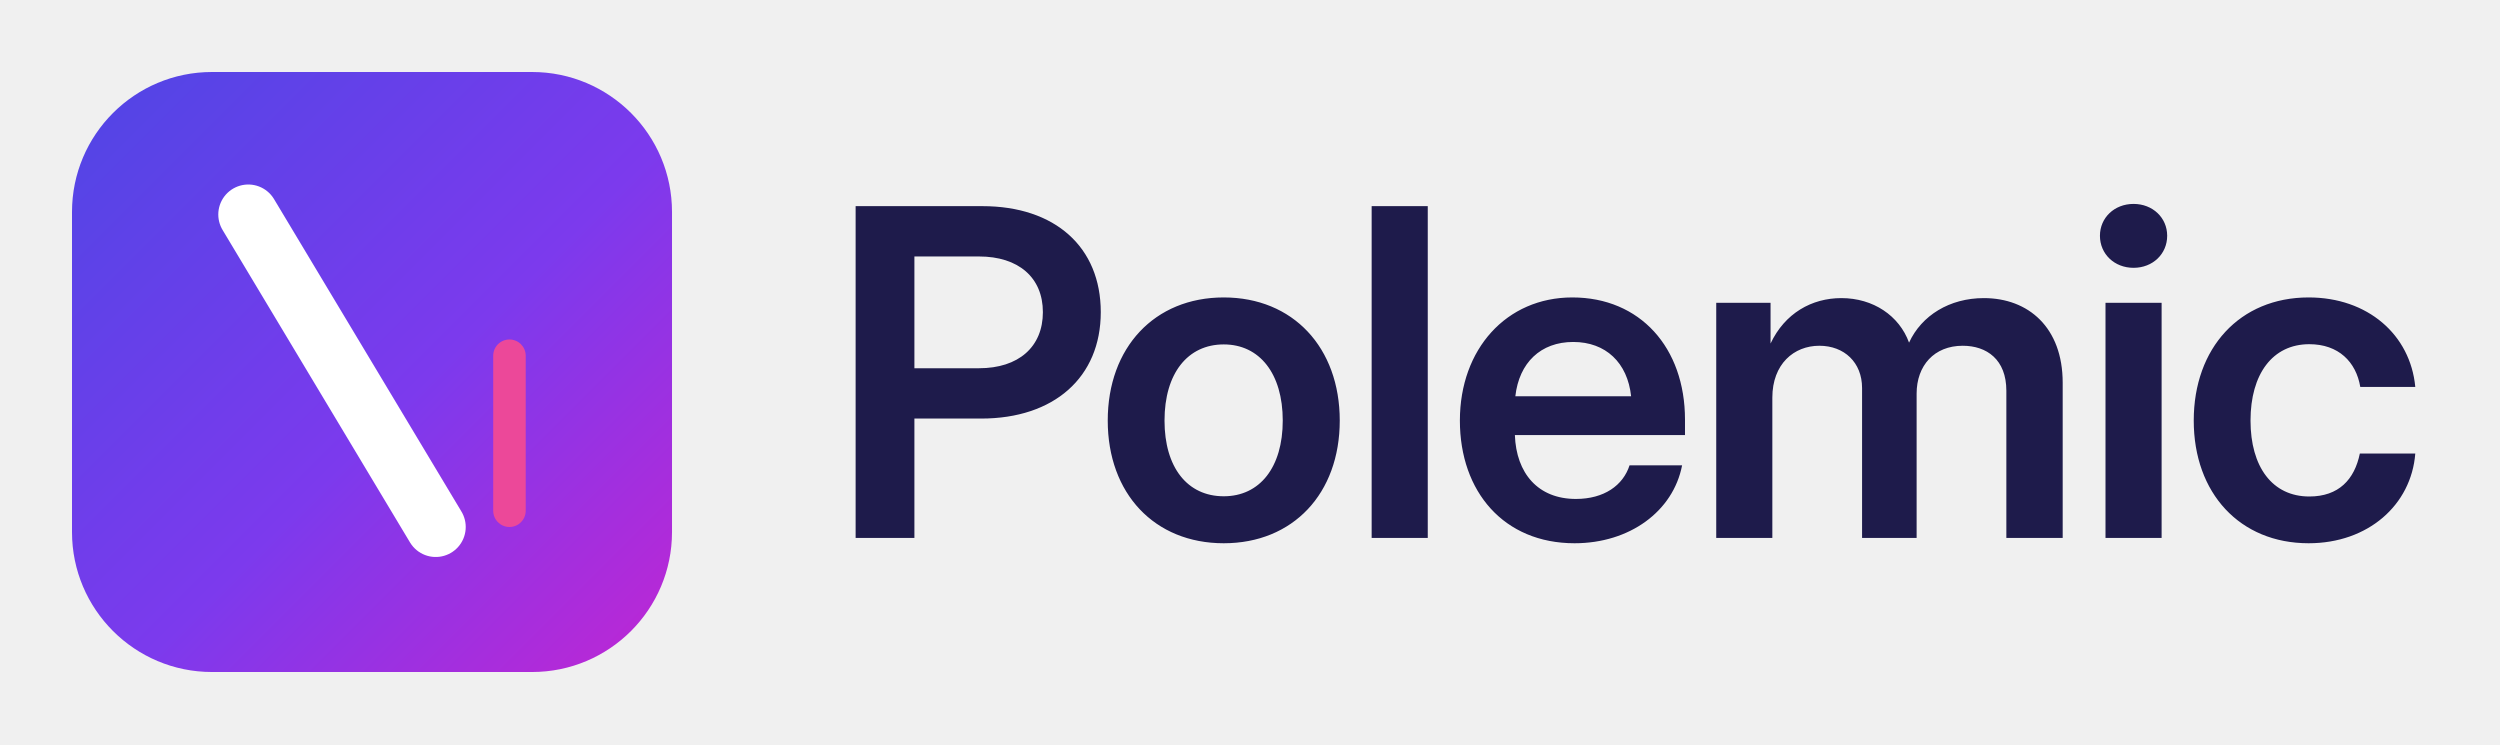
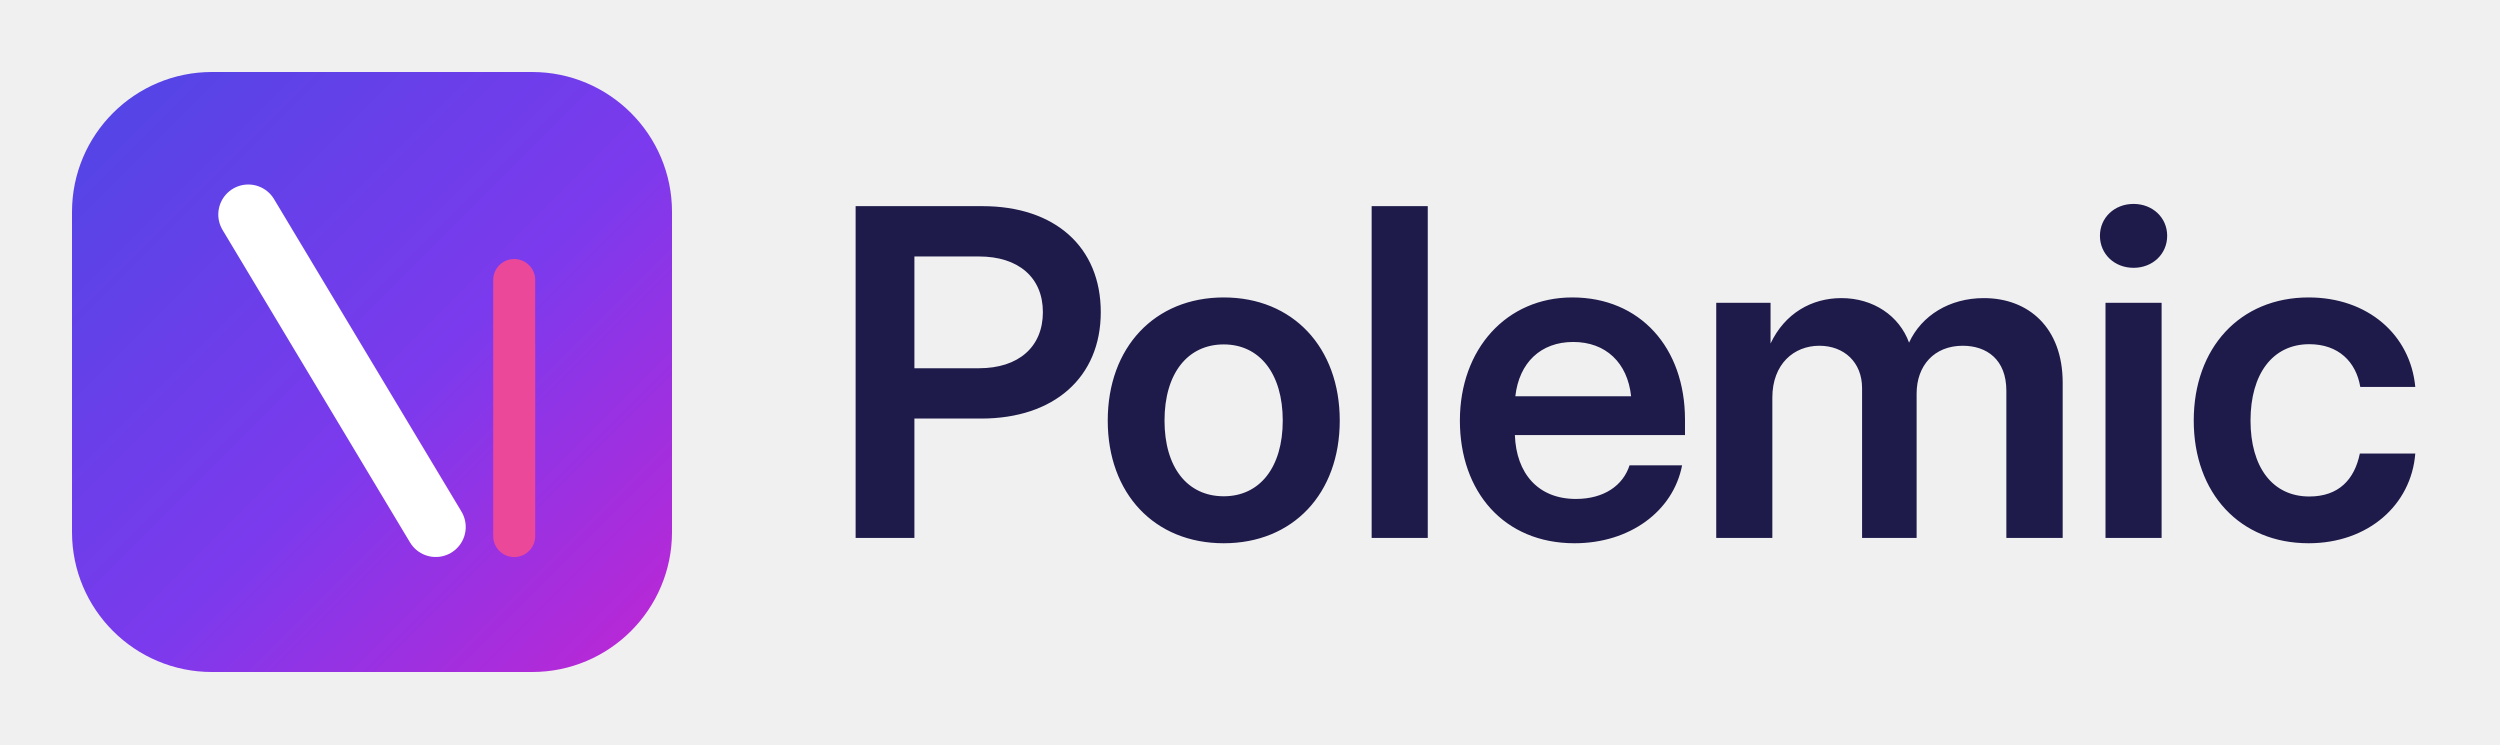
<svg xmlns="http://www.w3.org/2000/svg" viewBox="0 0 416.66 124.00" width="416.66" height="124.00">
  <defs>
    <linearGradient id="g1" x1="0" y1="0" x2="1" y2="1">
      <stop offset="0" stop-color="#4F46E5" />
      <stop offset="0.55" stop-color="#7C3AED" />
      <stop offset="1" stop-color="#C026D3" />
    </linearGradient>
  </defs>
  <rect x="12.00" y="12.00" width="100.00" height="100.00" rx="23.33" fill="url(#g1)" />
  <path d="M41.38 35.75 L72.62 87.83" stroke="#FFFFFF" stroke-width="10.00" stroke-linecap="round" fill="none" />
-   <rect x="82.20" y="56.58" width="5.42" height="31.25" rx="2.71" fill="#EC4899" />
+   <rect x="82.20" y="43.17" width="7.00" height="49.67" rx="3.50" fill="#EC4899" />
  <path transform="translate(138.00 89.65)" d="M4.602 0.0H14.398V-19.891H25.531C37.666 -19.891 45.459 -26.756 45.459 -37.629C45.459 -48.465 37.852 -55.293 25.717 -55.293H4.602ZM14.398 -28.277V-46.906H25.16C31.766 -46.906 35.811 -43.381 35.811 -37.629C35.811 -31.84 31.766 -28.277 25.16 -28.277ZM65.954 0.891C77.495 0.891 85.288 -7.385 85.288 -19.557C85.288 -31.729 77.495 -40.078 65.954 -40.078C54.413 -40.078 46.62 -31.729 46.62 -19.557C46.62 -7.385 54.413 0.891 65.954 0.891ZM65.954 -6.939C59.905 -6.939 56.083 -11.727 56.083 -19.557C56.083 -27.424 59.942 -32.248 65.954 -32.248C71.928 -32.248 75.788 -27.387 75.788 -19.557C75.788 -11.764 71.965 -6.939 65.954 -6.939ZM99.956 -55.293H90.605V0.0H99.956ZM124.422 0.891C133.588 0.891 140.861 -4.416 142.346 -12.098H133.588C132.512 -8.758 129.357 -6.494 124.644 -6.494C118.336 -6.494 114.699 -10.762 114.476 -17.145H142.828V-19.705C142.828 -31.729 135.332 -40.078 124.051 -40.078C113.066 -40.078 105.31 -31.469 105.31 -19.557C105.31 -7.682 112.658 0.891 124.422 0.891ZM114.551 -23.602C115.182 -29.205 118.781 -32.656 124.199 -32.656C129.617 -32.656 133.254 -29.205 133.848 -23.602ZM148.034 0.0H157.385V-23.379C157.385 -28.982 160.985 -32.025 165.215 -32.025C169.372 -32.025 172.34 -29.242 172.34 -24.975V0.0H181.432V-24.047C181.432 -28.723 184.364 -32.025 189.114 -32.025C193.122 -32.025 196.387 -29.725 196.387 -24.529V0.0H205.776V-25.865C205.776 -35.068 200.061 -39.967 192.639 -39.967C186.924 -39.967 182.249 -37.072 180.17 -32.545C178.538 -37.035 174.196 -39.967 168.889 -39.967C163.954 -39.967 159.463 -37.443 157.088 -32.396V-39.188H148.034ZM212.911 0.0H222.263V-39.188H212.911ZM217.587 -45.014C220.779 -45.014 223.191 -47.314 223.191 -50.357C223.191 -53.363 220.779 -55.664 217.587 -55.664C214.396 -55.664 211.984 -53.363 211.984 -50.357C211.984 -47.314 214.396 -45.014 217.587 -45.014ZM246.765 0.891C256.674 0.891 263.873 -5.492 264.541 -14.064H255.301C254.41 -9.723 251.775 -6.902 246.877 -6.902C240.717 -6.902 237.08 -11.838 237.08 -19.557C237.08 -27.312 240.754 -32.285 246.877 -32.285C251.738 -32.285 254.67 -29.354 255.375 -25.16H264.541C263.724 -33.881 256.599 -40.078 246.765 -40.078C235.299 -40.078 227.617 -31.654 227.617 -19.557C227.617 -7.459 235.299 0.891 246.765 0.891Z" fill="#1E1B4B" />
</svg>
